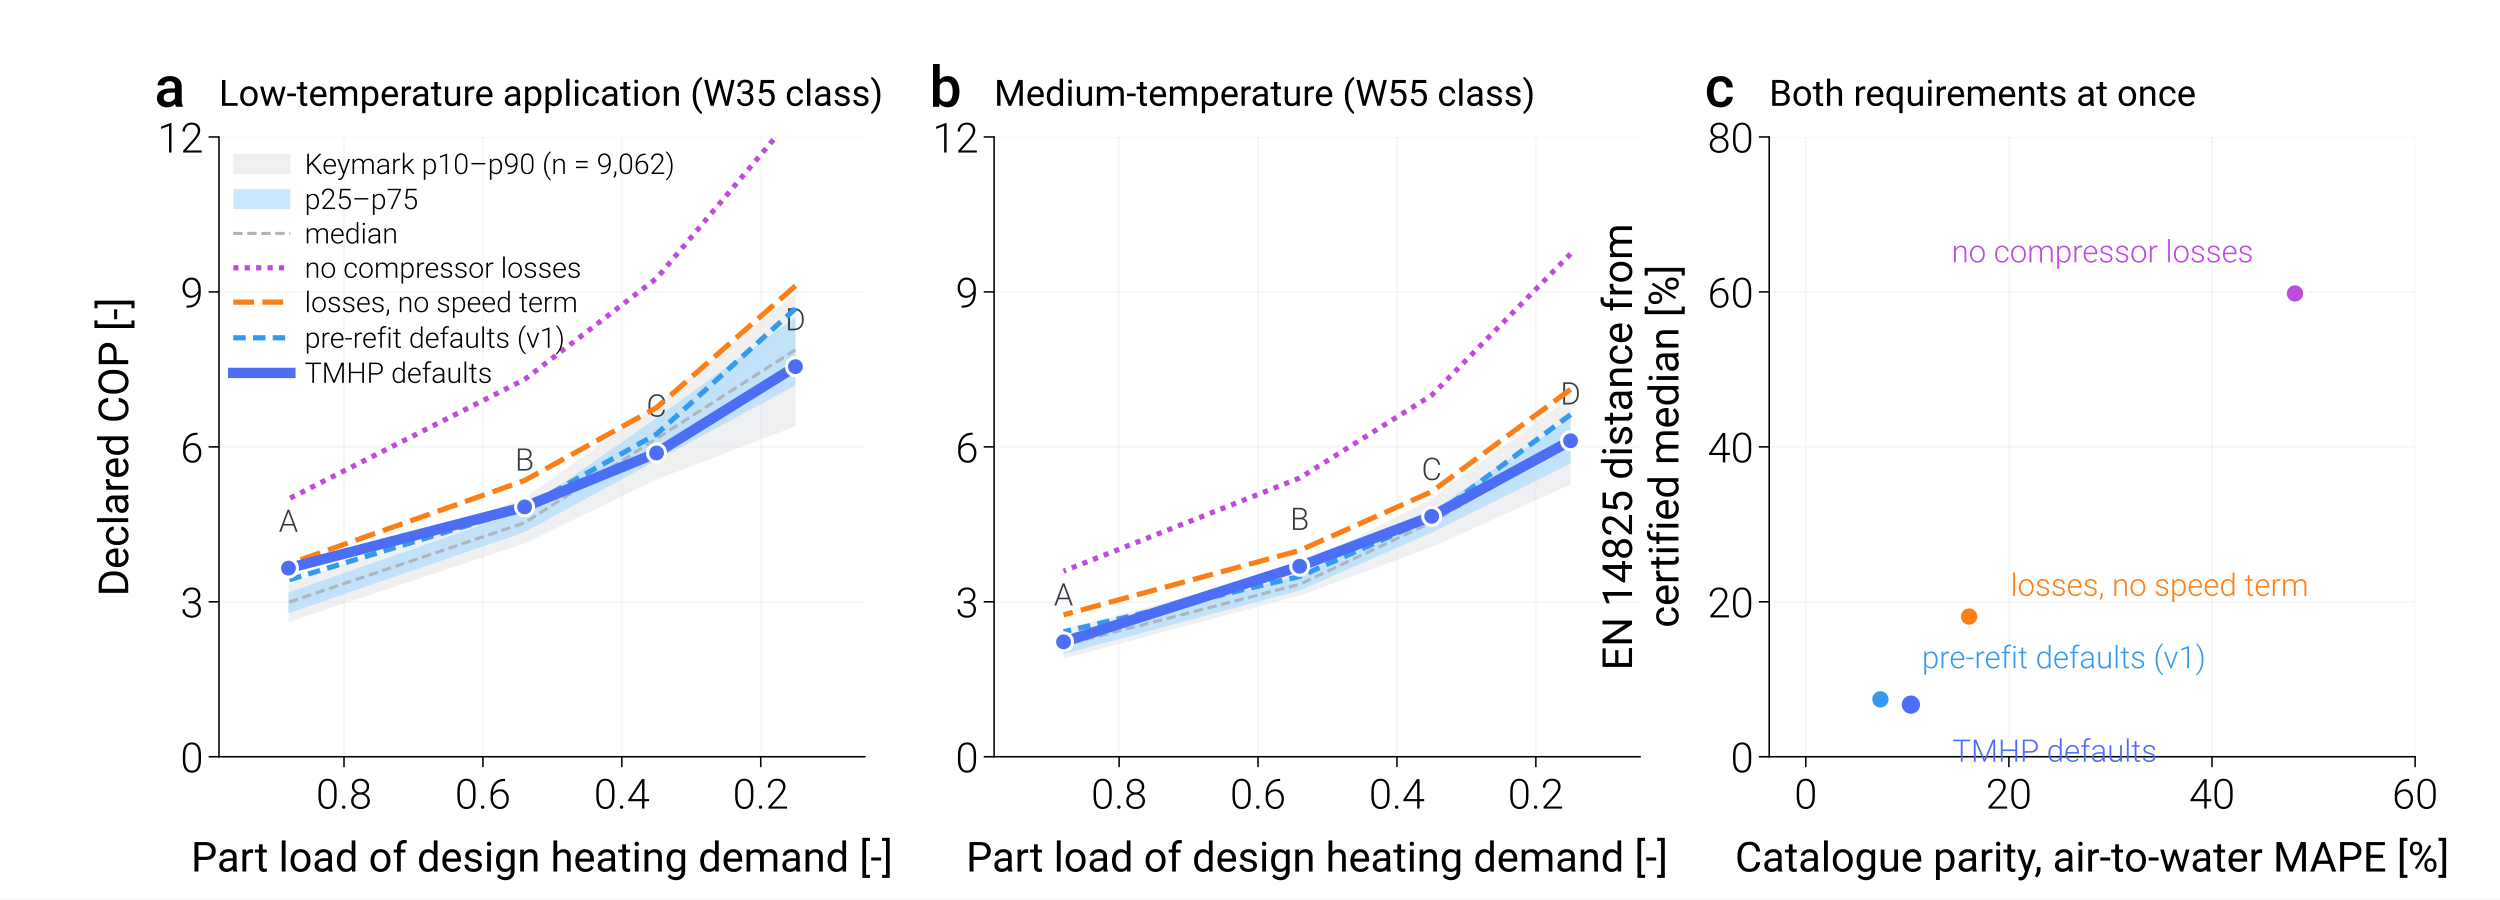
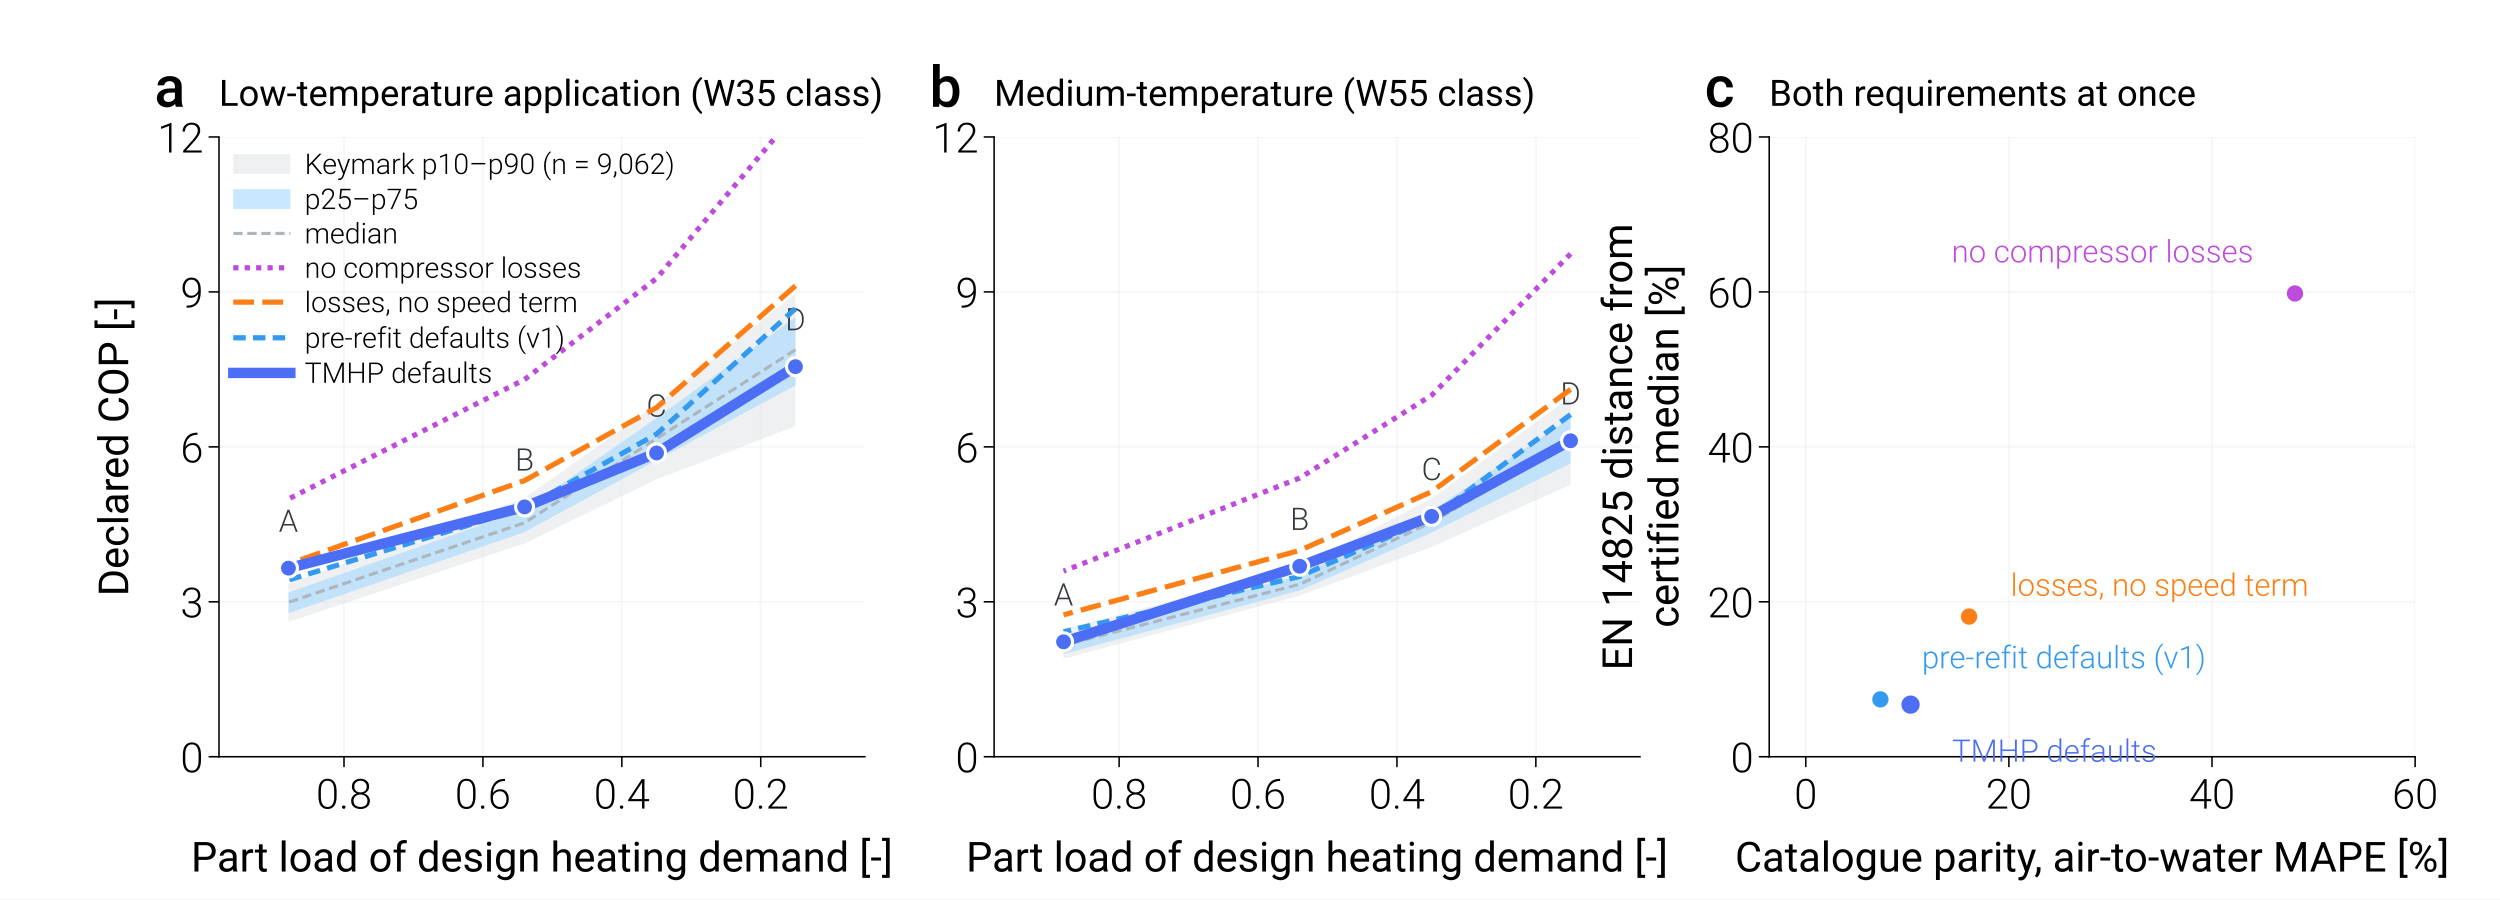
<svg xmlns="http://www.w3.org/2000/svg" xmlns:xlink="http://www.w3.org/1999/xlink" width="481.68pt" height="173.28pt" viewBox="0 0 481.68 173.28" version="1.1">
  <defs>
    <style type="text/css">*{stroke-linejoin: round; stroke-linecap: butt}</style>
  </defs>
  <g id="figure_1">
    <g id="patch_1">
      <path d="M 0 173.28  L 481.68 173.28  L 481.68 0  L 0 0  z " style="fill: #ffffff" />
    </g>
    <g id="axes_1">
      <g id="patch_2">
        <path d="M 42.194 145.802  L 166.645 145.802  L 166.645 26.392  L 42.194 26.392  z " style="fill: #ffffff" />
      </g>
      <g id="matplotlib.axis_1">
        <g id="xtick_1">
          <g id="line2d_1">
            <path d="M 146.572 145.802  L 146.572 26.392  " clip-path="url(#pd8ae09359b)" style="fill: none; stroke: #dee2e6; stroke-opacity: 0.25; stroke-width: 0.4; stroke-linecap: square" />
          </g>
          <g id="line2d_2">
            <defs>
              <path id="m6c324c3327" d="M 0 0  L 0 2  " style="stroke: #000000; stroke-width: 0.3" />
            </defs>
            <g>
              <use xlink:href="#m6c324c3327" x="146.572" y="145.802" style="stroke: #000000; stroke-width: 0.3" />
            </g>
          </g>
          <g id="text_1">
            <text style="font-weight: 300; font-size: 8px; font-family: 'Roboto', 'Lato', 'Inter', 'Open Sans', 'Arial', 'Helvetica', 'Paperlogy', 'Noto Sans CJK KR', 'Pretendard', 'Gothic A1', 'Freesentation', 'AppleGothic', 'Malgun Gothic', sans-serif; text-anchor: middle" x="146.572" y="155.802" transform="rotate(-0 146.5724 155.8019)">0.2</text>
          </g>
        </g>
        <g id="xtick_2">
          <g id="line2d_3">
            <path d="M 119.809 145.802  L 119.809 26.392  " clip-path="url(#pd8ae09359b)" style="fill: none; stroke: #dee2e6; stroke-opacity: 0.25; stroke-width: 0.4; stroke-linecap: square" />
          </g>
          <g id="line2d_4">
            <g>
              <use xlink:href="#m6c324c3327" x="119.809" y="145.802" style="stroke: #000000; stroke-width: 0.3" />
            </g>
          </g>
          <g id="text_2">
            <text style="font-weight: 300; font-size: 8px; font-family: 'Roboto', 'Lato', 'Inter', 'Open Sans', 'Arial', 'Helvetica', 'Paperlogy', 'Noto Sans CJK KR', 'Pretendard', 'Gothic A1', 'Freesentation', 'AppleGothic', 'Malgun Gothic', sans-serif; text-anchor: middle" x="119.809" y="155.802" transform="rotate(-0 119.8086 155.8019)">0.4</text>
          </g>
        </g>
        <g id="xtick_3">
          <g id="line2d_5">
            <path d="M 93.045 145.802  L 93.045 26.392  " clip-path="url(#pd8ae09359b)" style="fill: none; stroke: #dee2e6; stroke-opacity: 0.25; stroke-width: 0.4; stroke-linecap: square" />
          </g>
          <g id="line2d_6">
            <g>
              <use xlink:href="#m6c324c3327" x="93.045" y="145.802" style="stroke: #000000; stroke-width: 0.3" />
            </g>
          </g>
          <g id="text_3">
            <text style="font-weight: 300; font-size: 8px; font-family: 'Roboto', 'Lato', 'Inter', 'Open Sans', 'Arial', 'Helvetica', 'Paperlogy', 'Noto Sans CJK KR', 'Pretendard', 'Gothic A1', 'Freesentation', 'AppleGothic', 'Malgun Gothic', sans-serif; text-anchor: middle" x="93.045" y="155.802" transform="rotate(-0 93.04483 155.8019)">0.6</text>
          </g>
        </g>
        <g id="xtick_4">
          <g id="line2d_7">
            <path d="M 66.281 145.802  L 66.281 26.392  " clip-path="url(#pd8ae09359b)" style="fill: none; stroke: #dee2e6; stroke-opacity: 0.25; stroke-width: 0.4; stroke-linecap: square" />
          </g>
          <g id="line2d_8">
            <g>
              <use xlink:href="#m6c324c3327" x="66.281" y="145.802" style="stroke: #000000; stroke-width: 0.3" />
            </g>
          </g>
          <g id="text_4">
            <text style="font-weight: 300; font-size: 8px; font-family: 'Roboto', 'Lato', 'Inter', 'Open Sans', 'Arial', 'Helvetica', 'Paperlogy', 'Noto Sans CJK KR', 'Pretendard', 'Gothic A1', 'Freesentation', 'AppleGothic', 'Malgun Gothic', sans-serif; text-anchor: middle" x="66.281" y="155.802" transform="rotate(-0 66.28102 155.8019)">0.8</text>
          </g>
        </g>
        <g id="text_5">
          <text style="font-size: 8px; font-family: 'Roboto', 'Lato', 'Inter', 'Open Sans', 'Arial', 'Helvetica', 'Paperlogy', 'Noto Sans CJK KR', 'Pretendard', 'Gothic A1', 'Freesentation', 'AppleGothic', 'Malgun Gothic', sans-serif; text-anchor: middle" x="104.419" y="167.927" transform="rotate(-0 104.4194 167.9269)">Part load of design heating demand [-]</text>
        </g>
      </g>
      <g id="matplotlib.axis_2">
        <g id="ytick_1">
          <g id="line2d_9">
            <path d="M 42.194 145.802  L 166.645 145.802  " clip-path="url(#pd8ae09359b)" style="fill: none; stroke: #dee2e6; stroke-opacity: 0.25; stroke-width: 0.4; stroke-linecap: square" />
          </g>
          <g id="line2d_10">
            <defs>
              <path id="m849530ef9b" d="M 0 0  L -2 0  " style="stroke: #000000; stroke-width: 0.3" />
            </defs>
            <g>
              <use xlink:href="#m849530ef9b" x="42.194" y="145.802" style="stroke: #000000; stroke-width: 0.3" />
            </g>
          </g>
          <g id="text_6">
            <text style="font-weight: 300; font-size: 8px; font-family: 'Roboto', 'Lato', 'Inter', 'Open Sans', 'Arial', 'Helvetica', 'Paperlogy', 'Noto Sans CJK KR', 'Pretendard', 'Gothic A1', 'Freesentation', 'AppleGothic', 'Malgun Gothic', sans-serif; text-anchor: end" x="39.194" y="148.802" transform="rotate(-0 39.1936 148.8019)">0</text>
          </g>
        </g>
        <g id="ytick_2">
          <g id="line2d_11">
            <path d="M 42.194 115.949  L 166.645 115.949  " clip-path="url(#pd8ae09359b)" style="fill: none; stroke: #dee2e6; stroke-opacity: 0.25; stroke-width: 0.4; stroke-linecap: square" />
          </g>
          <g id="line2d_12">
            <g>
              <use xlink:href="#m849530ef9b" x="42.194" y="115.949" style="stroke: #000000; stroke-width: 0.3" />
            </g>
          </g>
          <g id="text_7">
            <text style="font-weight: 300; font-size: 8px; font-family: 'Roboto', 'Lato', 'Inter', 'Open Sans', 'Arial', 'Helvetica', 'Paperlogy', 'Noto Sans CJK KR', 'Pretendard', 'Gothic A1', 'Freesentation', 'AppleGothic', 'Malgun Gothic', sans-serif; text-anchor: end" x="39.194" y="118.949" transform="rotate(-0 39.1936 118.9494)">3</text>
          </g>
        </g>
        <g id="ytick_3">
          <g id="line2d_13">
            <path d="M 42.194 86.097  L 166.645 86.097  " clip-path="url(#pd8ae09359b)" style="fill: none; stroke: #dee2e6; stroke-opacity: 0.25; stroke-width: 0.4; stroke-linecap: square" />
          </g>
          <g id="line2d_14">
            <g>
              <use xlink:href="#m849530ef9b" x="42.194" y="86.097" style="stroke: #000000; stroke-width: 0.3" />
            </g>
          </g>
          <g id="text_8">
            <text style="font-weight: 300; font-size: 8px; font-family: 'Roboto', 'Lato', 'Inter', 'Open Sans', 'Arial', 'Helvetica', 'Paperlogy', 'Noto Sans CJK KR', 'Pretendard', 'Gothic A1', 'Freesentation', 'AppleGothic', 'Malgun Gothic', sans-serif; text-anchor: end" x="39.194" y="89.097" transform="rotate(-0 39.1936 89.0969)">6</text>
          </g>
        </g>
        <g id="ytick_4">
          <g id="line2d_15">
            <path d="M 42.194 56.244  L 166.645 56.244  " clip-path="url(#pd8ae09359b)" style="fill: none; stroke: #dee2e6; stroke-opacity: 0.25; stroke-width: 0.4; stroke-linecap: square" />
          </g>
          <g id="line2d_16">
            <g>
              <use xlink:href="#m849530ef9b" x="42.194" y="56.244" style="stroke: #000000; stroke-width: 0.3" />
            </g>
          </g>
          <g id="text_9">
            <text style="font-weight: 300; font-size: 8px; font-family: 'Roboto', 'Lato', 'Inter', 'Open Sans', 'Arial', 'Helvetica', 'Paperlogy', 'Noto Sans CJK KR', 'Pretendard', 'Gothic A1', 'Freesentation', 'AppleGothic', 'Malgun Gothic', sans-serif; text-anchor: end" x="39.194" y="59.244" transform="rotate(-0 39.1936 59.2444)">9</text>
          </g>
        </g>
        <g id="ytick_5">
          <g id="line2d_17">
            <path d="M 42.194 26.392  L 166.645 26.392  " clip-path="url(#pd8ae09359b)" style="fill: none; stroke: #dee2e6; stroke-opacity: 0.25; stroke-width: 0.4; stroke-linecap: square" />
          </g>
          <g id="line2d_18">
            <g>
              <use xlink:href="#m849530ef9b" x="42.194" y="26.392" style="stroke: #000000; stroke-width: 0.3" />
            </g>
          </g>
          <g id="text_10">
            <text style="font-weight: 300; font-size: 8px; font-family: 'Roboto', 'Lato', 'Inter', 'Open Sans', 'Arial', 'Helvetica', 'Paperlogy', 'Noto Sans CJK KR', 'Pretendard', 'Gothic A1', 'Freesentation', 'AppleGothic', 'Malgun Gothic', sans-serif; text-anchor: end" x="39.194" y="29.392" transform="rotate(-0 39.1936 29.3919)">12</text>
          </g>
        </g>
        <g id="text_11">
          <text style="font-size: 8px; font-family: 'Roboto', 'Lato', 'Inter', 'Open Sans', 'Arial', 'Helvetica', 'Paperlogy', 'Noto Sans CJK KR', 'Pretendard', 'Gothic A1', 'Freesentation', 'AppleGothic', 'Malgun Gothic', sans-serif; text-anchor: middle" x="24.701" y="86.097" transform="rotate(-90 24.7011 86.0969)">Declared COP [-]</text>
        </g>
      </g>
      <g id="FillBetweenPolyCollection_1">
        <defs>
          <path id="m2946bef8c5" d="M 153.263 -116.737  L 153.263 -91.163  L 126.5 -80.914  L 101.074 -68.575  L 55.576 -53.45  L 55.576 -60.813  L 55.576 -60.813  L 101.074 -77.332  L 126.5 -95.343  L 153.263 -116.737  z " />
        </defs>
        <g clip-path="url(#pd8ae09359b)">
          <use xlink:href="#m2946bef8c5" x="0" y="173.28" style="fill: #dee2e6; fill-opacity: 0.5" />
        </g>
      </g>
      <g id="FillBetweenPolyCollection_2">
        <defs>
          <path id="me1fc816dba" d="M 153.263 -112.16  L 153.263 -99.025  L 126.5 -84.596  L 101.074 -70.764  L 55.576 -55.141  L 55.576 -59.122  L 55.576 -59.122  L 101.074 -75.043  L 126.5 -92.756  L 153.263 -112.16  z " />
        </defs>
        <g clip-path="url(#pd8ae09359b)">
          <use xlink:href="#me1fc816dba" x="0" y="173.28" style="fill: #a5d8ff; fill-opacity: 0.6" />
        </g>
      </g>
      <g id="line2d_19">
        <path d="M 153.263 67.389  L 126.5 84.505  L 101.074 100.725  L 55.576 116.049  " clip-path="url(#pd8ae09359b)" style="fill: none; stroke-dasharray: 1.8,0.9; stroke-dashoffset: 0; stroke: #adb5bd; stroke-width: 0.6" />
      </g>
      <g id="patch_3">
        <path d="M 42.194 145.802  L 42.194 26.392  " style="fill: none; stroke: #000000; stroke-width: 0.3; stroke-linejoin: miter; stroke-linecap: square" />
      </g>
      <g id="patch_4">
        <path d="M 42.194 145.802  L 166.645 145.802  " style="fill: none; stroke: #000000; stroke-width: 0.3; stroke-linejoin: miter; stroke-linecap: square" />
      </g>
      <g id="text_12">
        <text style="font-weight: 300; font-size: 6px; font-family: 'Roboto', 'Lato', 'Inter', 'Open Sans', 'Arial', 'Helvetica', 'Paperlogy', 'Noto Sans CJK KR', 'Pretendard', 'Gothic A1', 'Freesentation', 'AppleGothic', 'Malgun Gothic', sans-serif; text-anchor: middle; fill: #343a40" x="55.576" y="102.465" transform="rotate(-0 55.5755 102.465)">A</text>
      </g>
      <g id="text_13">
        <text style="font-weight: 300; font-size: 6px; font-family: 'Roboto', 'Lato', 'Inter', 'Open Sans', 'Arial', 'Helvetica', 'Paperlogy', 'Noto Sans CJK KR', 'Pretendard', 'Gothic A1', 'Freesentation', 'AppleGothic', 'Malgun Gothic', sans-serif; text-anchor: middle; fill: #343a40" x="101.074" y="90.667" transform="rotate(-0 101.074 90.66694)">B</text>
      </g>
      <g id="text_14">
        <text style="font-weight: 300; font-size: 6px; font-family: 'Roboto', 'Lato', 'Inter', 'Open Sans', 'Arial', 'Helvetica', 'Paperlogy', 'Noto Sans CJK KR', 'Pretendard', 'Gothic A1', 'Freesentation', 'AppleGothic', 'Malgun Gothic', sans-serif; text-anchor: middle; fill: #343a40" x="126.5" y="80.274" transform="rotate(-0 126.4996 80.27406)">C</text>
      </g>
      <g id="text_15">
        <text style="font-weight: 300; font-size: 6px; font-family: 'Roboto', 'Lato', 'Inter', 'Open Sans', 'Arial', 'Helvetica', 'Paperlogy', 'Noto Sans CJK KR', 'Pretendard', 'Gothic A1', 'Freesentation', 'AppleGothic', 'Malgun Gothic', sans-serif; text-anchor: middle; fill: #343a40" x="153.263" y="63.641" transform="rotate(-0 153.2634 63.64113)">D</text>
      </g>
      <g id="text_16">
        <text style="font-weight: 500; font-size: 11px; font-family: 'Roboto', 'Lato', 'Inter', 'Open Sans', 'Arial', 'Helvetica', 'Paperlogy', 'Noto Sans CJK KR', 'Pretendard', 'Gothic A1', 'Freesentation', 'AppleGothic', 'Malgun Gothic', sans-serif; text-anchor: start" x="29.748" y="20.575" transform="rotate(-0 29.74843 20.57522)">a</text>
      </g>
      <g id="text_17">
        <text style="font-size: 7px; font-family: 'Roboto', 'Lato', 'Inter', 'Open Sans', 'Arial', 'Helvetica', 'Paperlogy', 'Noto Sans CJK KR', 'Pretendard', 'Gothic A1', 'Freesentation', 'AppleGothic', 'Malgun Gothic', sans-serif; text-anchor: start" x="42.194" y="20.392" transform="rotate(-0 42.1936 20.3919)">Low-temperature application (W35 class)</text>
      </g>
      <g id="line2d_20">
        <path d="M 153.263 21.86  L 126.5 53.629  L 101.074 73.107  L 55.576 96.141  " clip-path="url(#pd8ae09359b)" style="fill: none; stroke-dasharray: 1,1.2; stroke-dashoffset: 0; stroke: #be4bdb" />
      </g>
      <g id="line2d_21">
        <path d="M 153.263 55.07  L 126.5 78.528  L 101.074 92.586  L 55.576 108.674  " clip-path="url(#pd8ae09359b)" style="fill: none; stroke-dasharray: 4,1.6; stroke-dashoffset: 0; stroke: #fd7e14" />
      </g>
      <g id="line2d_22">
        <path d="M 153.263 59.46  L 126.5 83.638  L 101.074 97.885  L 55.576 111.757  " clip-path="url(#pd8ae09359b)" style="fill: none; stroke-dasharray: 2.4,1.4; stroke-dashoffset: 0; stroke: #339af0" />
      </g>
      <g id="legend_1">
        <g id="patch_5">
          <path d="M 44.944 33.525  L 55.944 33.525  L 55.944 29.675  L 44.944 29.675  z " style="fill: #dee2e6; fill-opacity: 0.5" />
        </g>
        <g id="text_18">
          <text style="font-weight: 300; font-size: 5.5px; font-family: 'Roboto', 'Lato', 'Inter', 'Open Sans', 'Arial', 'Helvetica', 'Paperlogy', 'Noto Sans CJK KR', 'Pretendard', 'Gothic A1', 'Freesentation', 'AppleGothic', 'Malgun Gothic', sans-serif; text-anchor: start" x="58.694" y="33.525" transform="rotate(-0 58.6936 33.52471)">Keymark p10–p90 (n = 9,062)</text>
        </g>
        <g id="patch_6">
          <path d="M 44.944 40.287  L 55.944 40.287  L 55.944 36.437  L 44.944 36.437  z " style="fill: #a5d8ff; fill-opacity: 0.6" />
        </g>
        <g id="text_19">
          <text style="font-weight: 300; font-size: 5.5px; font-family: 'Roboto', 'Lato', 'Inter', 'Open Sans', 'Arial', 'Helvetica', 'Paperlogy', 'Noto Sans CJK KR', 'Pretendard', 'Gothic A1', 'Freesentation', 'AppleGothic', 'Malgun Gothic', sans-serif; text-anchor: start" x="58.694" y="40.287" transform="rotate(-0 58.6936 40.28713)">p25–p75</text>
        </g>
        <g id="line2d_23">
          <path d="M 44.944 44.979  L 50.444 44.979  L 55.944 44.979  " style="fill: none; stroke-dasharray: 1.8,0.9; stroke-dashoffset: 0; stroke: #adb5bd; stroke-width: 0.6" />
        </g>
        <g id="text_20">
          <text style="font-weight: 300; font-size: 5.5px; font-family: 'Roboto', 'Lato', 'Inter', 'Open Sans', 'Arial', 'Helvetica', 'Paperlogy', 'Noto Sans CJK KR', 'Pretendard', 'Gothic A1', 'Freesentation', 'AppleGothic', 'Malgun Gothic', sans-serif; text-anchor: start" x="58.694" y="46.904" transform="rotate(-0 58.6936 46.90432)">median</text>
        </g>
        <g id="line2d_24">
          <path d="M 44.944 51.597  L 50.444 51.597  L 55.944 51.597  " style="fill: none; stroke-dasharray: 1,1.2; stroke-dashoffset: 0; stroke: #be4bdb" />
        </g>
        <g id="text_21">
          <text style="font-weight: 300; font-size: 5.5px; font-family: 'Roboto', 'Lato', 'Inter', 'Open Sans', 'Arial', 'Helvetica', 'Paperlogy', 'Noto Sans CJK KR', 'Pretendard', 'Gothic A1', 'Freesentation', 'AppleGothic', 'Malgun Gothic', sans-serif; text-anchor: start" x="58.694" y="53.522" transform="rotate(-0 58.6936 53.52151)">no compressor losses</text>
        </g>
        <g id="line2d_25">
          <path d="M 44.944 58.214  L 50.444 58.214  L 55.944 58.214  " style="fill: none; stroke-dasharray: 4,1.6; stroke-dashoffset: 0; stroke: #fd7e14" />
        </g>
        <g id="text_22">
          <text style="font-weight: 300; font-size: 5.5px; font-family: 'Roboto', 'Lato', 'Inter', 'Open Sans', 'Arial', 'Helvetica', 'Paperlogy', 'Noto Sans CJK KR', 'Pretendard', 'Gothic A1', 'Freesentation', 'AppleGothic', 'Malgun Gothic', sans-serif; text-anchor: start" x="58.694" y="60.139" transform="rotate(-0 58.6936 60.1387)">losses, no speed term</text>
        </g>
        <g id="line2d_26">
          <path d="M 44.944 65.089  L 50.444 65.089  L 55.944 65.089  " style="fill: none; stroke-dasharray: 2.4,1.4; stroke-dashoffset: 0; stroke: #339af0" />
        </g>
        <g id="text_23">
          <text style="font-weight: 300; font-size: 5.5px; font-family: 'Roboto', 'Lato', 'Inter', 'Open Sans', 'Arial', 'Helvetica', 'Paperlogy', 'Noto Sans CJK KR', 'Pretendard', 'Gothic A1', 'Freesentation', 'AppleGothic', 'Malgun Gothic', sans-serif; text-anchor: start" x="58.694" y="67.014" transform="rotate(-0 58.6936 67.0137)">pre-refit defaults (v1)</text>
        </g>
        <g id="line2d_27">
          <path d="M 44.944 71.851  L 50.444 71.851  L 55.944 71.851  " style="fill: none; stroke: #4c6ef5; stroke-width: 2; stroke-linecap: square" />
        </g>
        <g id="text_24">
          <text style="font-weight: 300; font-size: 5.5px; font-family: 'Roboto', 'Lato', 'Inter', 'Open Sans', 'Arial', 'Helvetica', 'Paperlogy', 'Noto Sans CJK KR', 'Pretendard', 'Gothic A1', 'Freesentation', 'AppleGothic', 'Malgun Gothic', sans-serif; text-anchor: start" x="58.694" y="73.776" transform="rotate(-0 58.6936 73.77612)">TMHP defaults</text>
        </g>
      </g>
      <g id="line2d_28">
        <path d="M 153.263 70.641  L 126.5 87.274  L 101.074 97.667  L 55.576 109.465  " clip-path="url(#pd8ae09359b)" style="fill: none; stroke: #4c6ef5; stroke-width: 2; stroke-linecap: square" />
      </g>
      <g id="PathCollection_1">
        <defs>
          <path id="m1a6d8470cb" d="M 0 1.732  C 0.459 1.732 0.9 1.55 1.225 1.225  C 1.55 0.9 1.732 0.459 1.732 0  C 1.732 -0.459 1.55 -0.9 1.225 -1.225  C 0.9 -1.55 0.459 -1.732 0 -1.732  C -0.459 -1.732 -0.9 -1.55 -1.225 -1.225  C -1.55 -0.9 -1.732 -0.459 -1.732 0  C -1.732 0.459 -1.55 0.9 -1.225 1.225  C -0.9 1.55 -0.459 1.732 0 1.732  z " style="stroke: #ffffff; stroke-width: 0.6" />
        </defs>
        <g clip-path="url(#pd8ae09359b)">
          <use xlink:href="#m1a6d8470cb" x="153.263" y="70.641" style="fill: #4c6ef5; stroke: #ffffff; stroke-width: 0.6" />
          <use xlink:href="#m1a6d8470cb" x="126.5" y="87.274" style="fill: #4c6ef5; stroke: #ffffff; stroke-width: 0.6" />
          <use xlink:href="#m1a6d8470cb" x="101.074" y="97.667" style="fill: #4c6ef5; stroke: #ffffff; stroke-width: 0.6" />
          <use xlink:href="#m1a6d8470cb" x="55.576" y="109.465" style="fill: #4c6ef5; stroke: #ffffff; stroke-width: 0.6" />
        </g>
      </g>
    </g>
    <g id="axes_2">
      <g id="patch_7">
        <path d="M 191.536 145.802  L 315.987 145.802  L 315.987 26.392  L 191.536 26.392  z " style="fill: #ffffff" />
      </g>
      <g id="matplotlib.axis_3">
        <g id="xtick_5">
          <g id="line2d_29">
            <path d="M 295.914 145.802  L 295.914 26.392  " clip-path="url(#p5c5f428516)" style="fill: none; stroke: #dee2e6; stroke-opacity: 0.25; stroke-width: 0.4; stroke-linecap: square" />
          </g>
          <g id="line2d_30">
            <g>
              <use xlink:href="#m6c324c3327" x="295.914" y="145.802" style="stroke: #000000; stroke-width: 0.3" />
            </g>
          </g>
          <g id="text_25">
            <text style="font-weight: 300; font-size: 8px; font-family: 'Roboto', 'Lato', 'Inter', 'Open Sans', 'Arial', 'Helvetica', 'Paperlogy', 'Noto Sans CJK KR', 'Pretendard', 'Gothic A1', 'Freesentation', 'AppleGothic', 'Malgun Gothic', sans-serif; text-anchor: middle" x="295.914" y="155.802" transform="rotate(-0 295.9144 155.8019)">0.2</text>
          </g>
        </g>
        <g id="xtick_6">
          <g id="line2d_31">
            <path d="M 269.151 145.802  L 269.151 26.392  " clip-path="url(#p5c5f428516)" style="fill: none; stroke: #dee2e6; stroke-opacity: 0.25; stroke-width: 0.4; stroke-linecap: square" />
          </g>
          <g id="line2d_32">
            <g>
              <use xlink:href="#m6c324c3327" x="269.151" y="145.802" style="stroke: #000000; stroke-width: 0.3" />
            </g>
          </g>
          <g id="text_26">
            <text style="font-weight: 300; font-size: 8px; font-family: 'Roboto', 'Lato', 'Inter', 'Open Sans', 'Arial', 'Helvetica', 'Paperlogy', 'Noto Sans CJK KR', 'Pretendard', 'Gothic A1', 'Freesentation', 'AppleGothic', 'Malgun Gothic', sans-serif; text-anchor: middle" x="269.151" y="155.802" transform="rotate(-0 269.1506 155.8019)">0.4</text>
          </g>
        </g>
        <g id="xtick_7">
          <g id="line2d_33">
            <path d="M 242.387 145.802  L 242.387 26.392  " clip-path="url(#p5c5f428516)" style="fill: none; stroke: #dee2e6; stroke-opacity: 0.25; stroke-width: 0.4; stroke-linecap: square" />
          </g>
          <g id="line2d_34">
            <g>
              <use xlink:href="#m6c324c3327" x="242.387" y="145.802" style="stroke: #000000; stroke-width: 0.3" />
            </g>
          </g>
          <g id="text_27">
            <text style="font-weight: 300; font-size: 8px; font-family: 'Roboto', 'Lato', 'Inter', 'Open Sans', 'Arial', 'Helvetica', 'Paperlogy', 'Noto Sans CJK KR', 'Pretendard', 'Gothic A1', 'Freesentation', 'AppleGothic', 'Malgun Gothic', sans-serif; text-anchor: middle" x="242.387" y="155.802" transform="rotate(-0 242.3868 155.8019)">0.6</text>
          </g>
        </g>
        <g id="xtick_8">
          <g id="line2d_35">
            <path d="M 215.623 145.802  L 215.623 26.392  " clip-path="url(#p5c5f428516)" style="fill: none; stroke: #dee2e6; stroke-opacity: 0.25; stroke-width: 0.4; stroke-linecap: square" />
          </g>
          <g id="line2d_36">
            <g>
              <use xlink:href="#m6c324c3327" x="215.623" y="145.802" style="stroke: #000000; stroke-width: 0.3" />
            </g>
          </g>
          <g id="text_28">
            <text style="font-weight: 300; font-size: 8px; font-family: 'Roboto', 'Lato', 'Inter', 'Open Sans', 'Arial', 'Helvetica', 'Paperlogy', 'Noto Sans CJK KR', 'Pretendard', 'Gothic A1', 'Freesentation', 'AppleGothic', 'Malgun Gothic', sans-serif; text-anchor: middle" x="215.623" y="155.802" transform="rotate(-0 215.623 155.8019)">0.8</text>
          </g>
        </g>
        <g id="text_29">
          <text style="font-size: 8px; font-family: 'Roboto', 'Lato', 'Inter', 'Open Sans', 'Arial', 'Helvetica', 'Paperlogy', 'Noto Sans CJK KR', 'Pretendard', 'Gothic A1', 'Freesentation', 'AppleGothic', 'Malgun Gothic', sans-serif; text-anchor: middle" x="253.761" y="167.927" transform="rotate(-0 253.7615 167.9269)">Part load of design heating demand [-]</text>
        </g>
      </g>
      <g id="matplotlib.axis_4">
        <g id="ytick_6">
          <g id="line2d_37">
            <path d="M 191.536 145.802  L 315.987 145.802  " clip-path="url(#p5c5f428516)" style="fill: none; stroke: #dee2e6; stroke-opacity: 0.25; stroke-width: 0.4; stroke-linecap: square" />
          </g>
          <g id="line2d_38">
            <g>
              <use xlink:href="#m849530ef9b" x="191.536" y="145.802" style="stroke: #000000; stroke-width: 0.3" />
            </g>
          </g>
          <g id="text_30">
            <text style="font-weight: 300; font-size: 8px; font-family: 'Roboto', 'Lato', 'Inter', 'Open Sans', 'Arial', 'Helvetica', 'Paperlogy', 'Noto Sans CJK KR', 'Pretendard', 'Gothic A1', 'Freesentation', 'AppleGothic', 'Malgun Gothic', sans-serif; text-anchor: end" x="188.536" y="148.802" transform="rotate(-0 188.5356 148.8019)">0</text>
          </g>
        </g>
        <g id="ytick_7">
          <g id="line2d_39">
            <path d="M 191.536 115.949  L 315.987 115.949  " clip-path="url(#p5c5f428516)" style="fill: none; stroke: #dee2e6; stroke-opacity: 0.25; stroke-width: 0.4; stroke-linecap: square" />
          </g>
          <g id="line2d_40">
            <g>
              <use xlink:href="#m849530ef9b" x="191.536" y="115.949" style="stroke: #000000; stroke-width: 0.3" />
            </g>
          </g>
          <g id="text_31">
            <text style="font-weight: 300; font-size: 8px; font-family: 'Roboto', 'Lato', 'Inter', 'Open Sans', 'Arial', 'Helvetica', 'Paperlogy', 'Noto Sans CJK KR', 'Pretendard', 'Gothic A1', 'Freesentation', 'AppleGothic', 'Malgun Gothic', sans-serif; text-anchor: end" x="188.536" y="118.949" transform="rotate(-0 188.5356 118.9494)">3</text>
          </g>
        </g>
        <g id="ytick_8">
          <g id="line2d_41">
            <path d="M 191.536 86.097  L 315.987 86.097  " clip-path="url(#p5c5f428516)" style="fill: none; stroke: #dee2e6; stroke-opacity: 0.25; stroke-width: 0.4; stroke-linecap: square" />
          </g>
          <g id="line2d_42">
            <g>
              <use xlink:href="#m849530ef9b" x="191.536" y="86.097" style="stroke: #000000; stroke-width: 0.3" />
            </g>
          </g>
          <g id="text_32">
            <text style="font-weight: 300; font-size: 8px; font-family: 'Roboto', 'Lato', 'Inter', 'Open Sans', 'Arial', 'Helvetica', 'Paperlogy', 'Noto Sans CJK KR', 'Pretendard', 'Gothic A1', 'Freesentation', 'AppleGothic', 'Malgun Gothic', sans-serif; text-anchor: end" x="188.536" y="89.097" transform="rotate(-0 188.5356 89.0969)">6</text>
          </g>
        </g>
        <g id="ytick_9">
          <g id="line2d_43">
            <path d="M 191.536 56.244  L 315.987 56.244  " clip-path="url(#p5c5f428516)" style="fill: none; stroke: #dee2e6; stroke-opacity: 0.25; stroke-width: 0.4; stroke-linecap: square" />
          </g>
          <g id="line2d_44">
            <g>
              <use xlink:href="#m849530ef9b" x="191.536" y="56.244" style="stroke: #000000; stroke-width: 0.3" />
            </g>
          </g>
          <g id="text_33">
            <text style="font-weight: 300; font-size: 8px; font-family: 'Roboto', 'Lato', 'Inter', 'Open Sans', 'Arial', 'Helvetica', 'Paperlogy', 'Noto Sans CJK KR', 'Pretendard', 'Gothic A1', 'Freesentation', 'AppleGothic', 'Malgun Gothic', sans-serif; text-anchor: end" x="188.536" y="59.244" transform="rotate(-0 188.5356 59.2444)">9</text>
          </g>
        </g>
        <g id="ytick_10">
          <g id="line2d_45">
            <path d="M 191.536 26.392  L 315.987 26.392  " clip-path="url(#p5c5f428516)" style="fill: none; stroke: #dee2e6; stroke-opacity: 0.25; stroke-width: 0.4; stroke-linecap: square" />
          </g>
          <g id="line2d_46">
            <g>
              <use xlink:href="#m849530ef9b" x="191.536" y="26.392" style="stroke: #000000; stroke-width: 0.3" />
            </g>
          </g>
          <g id="text_34">
            <text style="font-weight: 300; font-size: 8px; font-family: 'Roboto', 'Lato', 'Inter', 'Open Sans', 'Arial', 'Helvetica', 'Paperlogy', 'Noto Sans CJK KR', 'Pretendard', 'Gothic A1', 'Freesentation', 'AppleGothic', 'Malgun Gothic', sans-serif; text-anchor: end" x="188.536" y="29.392" transform="rotate(-0 188.5356 29.3919)">12</text>
          </g>
        </g>
      </g>
      <g id="FillBetweenPolyCollection_3">
        <defs>
          <path id="mbe4a452a2e" d="M 302.605 -96.835  L 302.605 -79.919  L 275.842 -67.878  L 250.416 -58.525  L 204.918 -46.385  L 204.918 -52.057  L 204.918 -52.057  L 250.416 -63.998  L 275.842 -77.232  L 302.605 -96.835  z " />
        </defs>
        <g clip-path="url(#p5c5f428516)">
          <use xlink:href="#mbe4a452a2e" x="0" y="173.28" style="fill: #dee2e6; fill-opacity: 0.5" />
        </g>
      </g>
      <g id="FillBetweenPolyCollection_4">
        <defs>
          <path id="m38c0ad1b33" d="M 302.605 -92.756  L 302.605 -83.999  L 275.842 -70.665  L 250.416 -59.52  L 204.918 -47.28  L 204.918 -50.29  L 204.918 -50.29  L 250.416 -62.406  L 275.842 -74.844  L 302.605 -92.756  z " />
        </defs>
        <g clip-path="url(#p5c5f428516)">
          <use xlink:href="#m38c0ad1b33" x="0" y="173.28" style="fill: #a5d8ff; fill-opacity: 0.6" />
        </g>
      </g>
      <g id="line2d_47">
        <path d="M 302.605 85.102  L 275.842 100.625  L 250.416 112.566  L 204.918 124.308  " clip-path="url(#p5c5f428516)" style="fill: none; stroke-dasharray: 1.8,0.9; stroke-dashoffset: 0; stroke: #adb5bd; stroke-width: 0.6" />
      </g>
      <g id="patch_8">
        <path d="M 191.536 145.802  L 191.536 26.392  " style="fill: none; stroke: #000000; stroke-width: 0.3; stroke-linejoin: miter; stroke-linecap: square" />
      </g>
      <g id="patch_9">
        <path d="M 191.536 145.802  L 315.987 145.802  " style="fill: none; stroke: #000000; stroke-width: 0.3; stroke-linejoin: miter; stroke-linecap: square" />
      </g>
      <g id="text_35">
        <text style="font-weight: 300; font-size: 6px; font-family: 'Roboto', 'Lato', 'Inter', 'Open Sans', 'Arial', 'Helvetica', 'Paperlogy', 'Noto Sans CJK KR', 'Pretendard', 'Gothic A1', 'Freesentation', 'AppleGothic', 'Malgun Gothic', sans-serif; text-anchor: middle; fill: #343a40" x="204.918" y="116.661" transform="rotate(-0 204.9175 116.6613)">A</text>
      </g>
      <g id="text_36">
        <text style="font-weight: 300; font-size: 6px; font-family: 'Roboto', 'Lato', 'Inter', 'Open Sans', 'Arial', 'Helvetica', 'Paperlogy', 'Noto Sans CJK KR', 'Pretendard', 'Gothic A1', 'Freesentation', 'AppleGothic', 'Malgun Gothic', sans-serif; text-anchor: middle; fill: #343a40" x="250.416" y="102.104" transform="rotate(-0 250.416 102.104)">B</text>
      </g>
      <g id="text_37">
        <text style="font-weight: 300; font-size: 6px; font-family: 'Roboto', 'Lato', 'Inter', 'Open Sans', 'Arial', 'Helvetica', 'Paperlogy', 'Noto Sans CJK KR', 'Pretendard', 'Gothic A1', 'Freesentation', 'AppleGothic', 'Malgun Gothic', sans-serif; text-anchor: middle; fill: #343a40" x="275.842" y="92.492" transform="rotate(-0 275.8416 92.49224)">C</text>
      </g>
      <g id="text_38">
        <text style="font-weight: 300; font-size: 6px; font-family: 'Roboto', 'Lato', 'Inter', 'Open Sans', 'Arial', 'Helvetica', 'Paperlogy', 'Noto Sans CJK KR', 'Pretendard', 'Gothic A1', 'Freesentation', 'AppleGothic', 'Malgun Gothic', sans-serif; text-anchor: middle; fill: #343a40" x="302.605" y="77.924" transform="rotate(-0 302.6054 77.92385)">D</text>
      </g>
      <g id="text_39">
        <text style="font-weight: 500; font-size: 11px; font-family: 'Roboto', 'Lato', 'Inter', 'Open Sans', 'Arial', 'Helvetica', 'Paperlogy', 'Noto Sans CJK KR', 'Pretendard', 'Gothic A1', 'Freesentation', 'AppleGothic', 'Malgun Gothic', sans-serif; text-anchor: start" x="179.09" y="20.575" transform="rotate(-0 179.0905 20.57522)">b</text>
      </g>
      <g id="text_40">
        <text style="font-size: 7px; font-family: 'Roboto', 'Lato', 'Inter', 'Open Sans', 'Arial', 'Helvetica', 'Paperlogy', 'Noto Sans CJK KR', 'Pretendard', 'Gothic A1', 'Freesentation', 'AppleGothic', 'Malgun Gothic', sans-serif; text-anchor: start" x="191.536" y="20.392" transform="rotate(-0 191.5356 20.3919)">Medium-temperature (W55 class)</text>
      </g>
      <g id="line2d_48">
        <path d="M 302.605 48.907  L 275.842 76.146  L 250.416 92.101  L 204.918 110.037  " clip-path="url(#p5c5f428516)" style="fill: none; stroke-dasharray: 1,1.2; stroke-dashoffset: 0; stroke: #be4bdb" />
      </g>
      <g id="line2d_49">
        <path d="M 302.605 75.018  L 275.842 94.732  L 250.416 106.052  L 204.918 118.463  " clip-path="url(#p5c5f428516)" style="fill: none; stroke-dasharray: 4,1.6; stroke-dashoffset: 0; stroke: #fd7e14" />
      </g>
      <g id="line2d_50">
        <path d="M 302.605 79.876  L 275.842 99.773  L 250.416 111.068  L 204.918 121.731  " clip-path="url(#p5c5f428516)" style="fill: none; stroke-dasharray: 2.4,1.4; stroke-dashoffset: 0; stroke: #339af0" />
      </g>
      <g id="line2d_51">
        <path d="M 302.605 84.924  L 275.842 99.492  L 250.416 109.104  L 204.918 123.661  " clip-path="url(#p5c5f428516)" style="fill: none; stroke: #4c6ef5; stroke-width: 2; stroke-linecap: square" />
      </g>
      <g id="PathCollection_2">
        <g clip-path="url(#p5c5f428516)">
          <use xlink:href="#m1a6d8470cb" x="302.605" y="84.924" style="fill: #4c6ef5; stroke: #ffffff; stroke-width: 0.6" />
          <use xlink:href="#m1a6d8470cb" x="275.842" y="99.492" style="fill: #4c6ef5; stroke: #ffffff; stroke-width: 0.6" />
          <use xlink:href="#m1a6d8470cb" x="250.416" y="109.104" style="fill: #4c6ef5; stroke: #ffffff; stroke-width: 0.6" />
          <use xlink:href="#m1a6d8470cb" x="204.918" y="123.661" style="fill: #4c6ef5; stroke: #ffffff; stroke-width: 0.6" />
        </g>
      </g>
    </g>
    <g id="axes_3">
      <g id="patch_10">
        <path d="M 340.878 145.802  L 465.329 145.802  L 465.329 26.392  L 340.878 26.392  z " style="fill: #ffffff" />
      </g>
      <g id="matplotlib.axis_5">
        <g id="xtick_9">
          <g id="line2d_52">
            <path d="M 347.922 145.802  L 347.922 26.392  " clip-path="url(#p581b7a2536)" style="fill: none; stroke: #dee2e6; stroke-opacity: 0.25; stroke-width: 0.4; stroke-linecap: square" />
          </g>
          <g id="line2d_53">
            <g>
              <use xlink:href="#m6c324c3327" x="347.922" y="145.802" style="stroke: #000000; stroke-width: 0.3" />
            </g>
          </g>
          <g id="text_41">
            <text style="font-weight: 300; font-size: 8px; font-family: 'Roboto', 'Lato', 'Inter', 'Open Sans', 'Arial', 'Helvetica', 'Paperlogy', 'Noto Sans CJK KR', 'Pretendard', 'Gothic A1', 'Freesentation', 'AppleGothic', 'Malgun Gothic', sans-serif; text-anchor: middle" x="347.922" y="155.802" transform="rotate(-0 347.9221 155.8019)">0</text>
          </g>
        </g>
        <g id="xtick_10">
          <g id="line2d_54">
            <path d="M 387.058 145.802  L 387.058 26.392  " clip-path="url(#p581b7a2536)" style="fill: none; stroke: #dee2e6; stroke-opacity: 0.25; stroke-width: 0.4; stroke-linecap: square" />
          </g>
          <g id="line2d_55">
            <g>
              <use xlink:href="#m6c324c3327" x="387.058" y="145.802" style="stroke: #000000; stroke-width: 0.3" />
            </g>
          </g>
          <g id="text_42">
            <text style="font-weight: 300; font-size: 8px; font-family: 'Roboto', 'Lato', 'Inter', 'Open Sans', 'Arial', 'Helvetica', 'Paperlogy', 'Noto Sans CJK KR', 'Pretendard', 'Gothic A1', 'Freesentation', 'AppleGothic', 'Malgun Gothic', sans-serif; text-anchor: middle" x="387.058" y="155.802" transform="rotate(-0 387.0578 155.8019)">20</text>
          </g>
        </g>
        <g id="xtick_11">
          <g id="line2d_56">
            <path d="M 426.194 145.802  L 426.194 26.392  " clip-path="url(#p581b7a2536)" style="fill: none; stroke: #dee2e6; stroke-opacity: 0.25; stroke-width: 0.4; stroke-linecap: square" />
          </g>
          <g id="line2d_57">
            <g>
              <use xlink:href="#m6c324c3327" x="426.194" y="145.802" style="stroke: #000000; stroke-width: 0.3" />
            </g>
          </g>
          <g id="text_43">
            <text style="font-weight: 300; font-size: 8px; font-family: 'Roboto', 'Lato', 'Inter', 'Open Sans', 'Arial', 'Helvetica', 'Paperlogy', 'Noto Sans CJK KR', 'Pretendard', 'Gothic A1', 'Freesentation', 'AppleGothic', 'Malgun Gothic', sans-serif; text-anchor: middle" x="426.194" y="155.802" transform="rotate(-0 426.1936 155.8019)">40</text>
          </g>
        </g>
        <g id="xtick_12">
          <g id="line2d_58">
            <path d="M 465.329 145.802  L 465.329 26.392  " clip-path="url(#p581b7a2536)" style="fill: none; stroke: #dee2e6; stroke-opacity: 0.25; stroke-width: 0.4; stroke-linecap: square" />
          </g>
          <g id="line2d_59">
            <g>
              <use xlink:href="#m6c324c3327" x="465.329" y="145.802" style="stroke: #000000; stroke-width: 0.3" />
            </g>
          </g>
          <g id="text_44">
            <text style="font-weight: 300; font-size: 8px; font-family: 'Roboto', 'Lato', 'Inter', 'Open Sans', 'Arial', 'Helvetica', 'Paperlogy', 'Noto Sans CJK KR', 'Pretendard', 'Gothic A1', 'Freesentation', 'AppleGothic', 'Malgun Gothic', sans-serif; text-anchor: middle" x="465.329" y="155.802" transform="rotate(-0 465.3293 155.8019)">60</text>
          </g>
        </g>
        <g id="text_45">
          <text style="font-size: 8px; font-family: 'Roboto', 'Lato', 'Inter', 'Open Sans', 'Arial', 'Helvetica', 'Paperlogy', 'Noto Sans CJK KR', 'Pretendard', 'Gothic A1', 'Freesentation', 'AppleGothic', 'Malgun Gothic', sans-serif; text-anchor: middle" x="403.103" y="167.927" transform="rotate(-0 403.1035 167.9269)">Catalogue parity, air-to-water MAPE [%]</text>
        </g>
      </g>
      <g id="matplotlib.axis_6">
        <g id="ytick_11">
          <g id="line2d_60">
            <path d="M 340.878 145.802  L 465.329 145.802  " clip-path="url(#p581b7a2536)" style="fill: none; stroke: #dee2e6; stroke-opacity: 0.25; stroke-width: 0.4; stroke-linecap: square" />
          </g>
          <g id="line2d_61">
            <g>
              <use xlink:href="#m849530ef9b" x="340.878" y="145.802" style="stroke: #000000; stroke-width: 0.3" />
            </g>
          </g>
          <g id="text_46">
            <text style="font-weight: 300; font-size: 8px; font-family: 'Roboto', 'Lato', 'Inter', 'Open Sans', 'Arial', 'Helvetica', 'Paperlogy', 'Noto Sans CJK KR', 'Pretendard', 'Gothic A1', 'Freesentation', 'AppleGothic', 'Malgun Gothic', sans-serif; text-anchor: end" x="337.878" y="148.802" transform="rotate(-0 337.8776 148.8019)">0</text>
          </g>
        </g>
        <g id="ytick_12">
          <g id="line2d_62">
            <path d="M 340.878 115.949  L 465.329 115.949  " clip-path="url(#p581b7a2536)" style="fill: none; stroke: #dee2e6; stroke-opacity: 0.25; stroke-width: 0.4; stroke-linecap: square" />
          </g>
          <g id="line2d_63">
            <g>
              <use xlink:href="#m849530ef9b" x="340.878" y="115.949" style="stroke: #000000; stroke-width: 0.3" />
            </g>
          </g>
          <g id="text_47">
            <text style="font-weight: 300; font-size: 8px; font-family: 'Roboto', 'Lato', 'Inter', 'Open Sans', 'Arial', 'Helvetica', 'Paperlogy', 'Noto Sans CJK KR', 'Pretendard', 'Gothic A1', 'Freesentation', 'AppleGothic', 'Malgun Gothic', sans-serif; text-anchor: end" x="337.878" y="118.949" transform="rotate(-0 337.8776 118.9494)">20</text>
          </g>
        </g>
        <g id="ytick_13">
          <g id="line2d_64">
            <path d="M 340.878 86.097  L 465.329 86.097  " clip-path="url(#p581b7a2536)" style="fill: none; stroke: #dee2e6; stroke-opacity: 0.25; stroke-width: 0.4; stroke-linecap: square" />
          </g>
          <g id="line2d_65">
            <g>
              <use xlink:href="#m849530ef9b" x="340.878" y="86.097" style="stroke: #000000; stroke-width: 0.3" />
            </g>
          </g>
          <g id="text_48">
            <text style="font-weight: 300; font-size: 8px; font-family: 'Roboto', 'Lato', 'Inter', 'Open Sans', 'Arial', 'Helvetica', 'Paperlogy', 'Noto Sans CJK KR', 'Pretendard', 'Gothic A1', 'Freesentation', 'AppleGothic', 'Malgun Gothic', sans-serif; text-anchor: end" x="337.878" y="89.097" transform="rotate(-0 337.8776 89.0969)">40</text>
          </g>
        </g>
        <g id="ytick_14">
          <g id="line2d_66">
            <path d="M 340.878 56.244  L 465.329 56.244  " clip-path="url(#p581b7a2536)" style="fill: none; stroke: #dee2e6; stroke-opacity: 0.25; stroke-width: 0.4; stroke-linecap: square" />
          </g>
          <g id="line2d_67">
            <g>
              <use xlink:href="#m849530ef9b" x="340.878" y="56.244" style="stroke: #000000; stroke-width: 0.3" />
            </g>
          </g>
          <g id="text_49">
            <text style="font-weight: 300; font-size: 8px; font-family: 'Roboto', 'Lato', 'Inter', 'Open Sans', 'Arial', 'Helvetica', 'Paperlogy', 'Noto Sans CJK KR', 'Pretendard', 'Gothic A1', 'Freesentation', 'AppleGothic', 'Malgun Gothic', sans-serif; text-anchor: end" x="337.878" y="59.244" transform="rotate(-0 337.8776 59.2444)">60</text>
          </g>
        </g>
        <g id="ytick_15">
          <g id="line2d_68">
            <path d="M 340.878 26.392  L 465.329 26.392  " clip-path="url(#p581b7a2536)" style="fill: none; stroke: #dee2e6; stroke-opacity: 0.25; stroke-width: 0.4; stroke-linecap: square" />
          </g>
          <g id="line2d_69">
            <g>
              <use xlink:href="#m849530ef9b" x="340.878" y="26.392" style="stroke: #000000; stroke-width: 0.3" />
            </g>
          </g>
          <g id="text_50">
            <text style="font-weight: 300; font-size: 8px; font-family: 'Roboto', 'Lato', 'Inter', 'Open Sans', 'Arial', 'Helvetica', 'Paperlogy', 'Noto Sans CJK KR', 'Pretendard', 'Gothic A1', 'Freesentation', 'AppleGothic', 'Malgun Gothic', sans-serif; text-anchor: end" x="337.878" y="29.392" transform="rotate(-0 337.8776 29.3919)">80</text>
          </g>
        </g>
        <g id="text_51">
          <text style="font-size: 8px; font-family: 'Roboto', 'Lato', 'Inter', 'Open Sans', 'Arial', 'Helvetica', 'Paperlogy', 'Noto Sans CJK KR', 'Pretendard', 'Gothic A1', 'Freesentation', 'AppleGothic', 'Malgun Gothic', sans-serif" transform="translate(314.4476 129.1444) rotate(-90)">EN 14825 distance from</text>
          <text style="font-size: 8px; font-family: 'Roboto', 'Lato', 'Inter', 'Open Sans', 'Arial', 'Helvetica', 'Paperlogy', 'Noto Sans CJK KR', 'Pretendard', 'Gothic A1', 'Freesentation', 'AppleGothic', 'Malgun Gothic', sans-serif" transform="translate(323.3851 120.9407) rotate(-90)">certified median [%]</text>
        </g>
      </g>
      <g id="patch_11">
        <path d="M 340.878 145.802  L 340.878 26.392  " style="fill: none; stroke: #000000; stroke-width: 0.3; stroke-linejoin: miter; stroke-linecap: square" />
      </g>
      <g id="patch_12">
        <path d="M 340.878 145.802  L 465.329 145.802  " style="fill: none; stroke: #000000; stroke-width: 0.3; stroke-linejoin: miter; stroke-linecap: square" />
      </g>
      <g id="text_52">
        <text style="font-weight: 300; font-size: 6px; font-family: 'Roboto', 'Lato', 'Inter', 'Open Sans', 'Arial', 'Helvetica', 'Paperlogy', 'Noto Sans CJK KR', 'Pretendard', 'Gothic A1', 'Freesentation', 'AppleGothic', 'Malgun Gothic', sans-serif; text-anchor: end; fill: #be4bdb" x="434.175" y="50.543" transform="rotate(-0 434.175 50.54297)">no compressor losses</text>
      </g>
      <g id="text_53">
        <text style="font-weight: 300; font-size: 6px; font-family: 'Roboto', 'Lato', 'Inter', 'Open Sans', 'Arial', 'Helvetica', 'Paperlogy', 'Noto Sans CJK KR', 'Pretendard', 'Gothic A1', 'Freesentation', 'AppleGothic', 'Malgun Gothic', sans-serif; text-anchor: start; fill: #fd7e14" x="387.384" y="114.794" transform="rotate(-0 387.3843 114.7938)">losses, no speed term</text>
      </g>
      <g id="text_54">
        <text style="font-weight: 300; font-size: 6px; font-family: 'Roboto', 'Lato', 'Inter', 'Open Sans', 'Arial', 'Helvetica', 'Paperlogy', 'Noto Sans CJK KR', 'Pretendard', 'Gothic A1', 'Freesentation', 'AppleGothic', 'Malgun Gothic', sans-serif; text-anchor: start; fill: #339af0" x="370.299" y="128.748" transform="rotate(-0 370.299 128.7481)">pre-refit defaults (v1)</text>
      </g>
      <g id="text_55">
-         <text style="font-weight: 300; font-size: 6px; font-family: 'Roboto', 'Lato', 'Inter', 'Open Sans', 'Arial', 'Helvetica', 'Paperlogy', 'Noto Sans CJK KR', 'Pretendard', 'Gothic A1', 'Freesentation', 'AppleGothic', 'Malgun Gothic', sans-serif; text-anchor: start; fill: #4c6ef5" x="376.175" y="146.763" transform="rotate(-0 376.1746 146.7633)">TMHP defaults</text>
+         <text style="font-weight: 300; font-size: 6px; font-family: 'Roboto', 'Lato', 'Inter', 'Open Sans', 'Arial', 'Helvetica', 'Paperlogy', 'Noto Sans CJK KR', 'Pretendard', 'Gothic A1', 'Freesentation', 'AppleGothic', 'Malgun Gothic', sans-serif; text-anchor: start; fill: #4c6ef5" x="376.111" y="146.763" transform="rotate(-0 376.1107 146.7633)">TMHP defaults</text>
      </g>
      <g id="text_56">
        <text style="font-weight: 500; font-size: 11px; font-family: 'Roboto', 'Lato', 'Inter', 'Open Sans', 'Arial', 'Helvetica', 'Paperlogy', 'Noto Sans CJK KR', 'Pretendard', 'Gothic A1', 'Freesentation', 'AppleGothic', 'Malgun Gothic', sans-serif; text-anchor: start" x="328.432" y="20.575" transform="rotate(-0 328.4325 20.57522)">c</text>
      </g>
      <g id="text_57">
        <text style="font-size: 7px; font-family: 'Roboto', 'Lato', 'Inter', 'Open Sans', 'Arial', 'Helvetica', 'Paperlogy', 'Noto Sans CJK KR', 'Pretendard', 'Gothic A1', 'Freesentation', 'AppleGothic', 'Malgun Gothic', sans-serif; text-anchor: start" x="340.878" y="20.392" transform="rotate(-0 340.8776 20.3919)">Both requirements at once</text>
      </g>
      <g id="PathCollection_3">
        <defs>
          <path id="m1aca35f84c" d="M 0 1.871  C 0.496 1.871 0.972 1.674 1.323 1.323  C 1.674 0.972 1.871 0.496 1.871 0  C 1.871 -0.496 1.674 -0.972 1.323 -1.323  C 0.972 -1.674 0.496 -1.871 0 -1.871  C -0.496 -1.871 -0.972 -1.674 -1.323 -1.323  C -1.674 -0.972 -1.871 -0.496 -1.871 0  C -1.871 0.496 -1.674 0.972 -1.323 1.323  C -0.972 1.674 -0.496 1.871 0 1.871  z " style="stroke: #ffffff; stroke-width: 0.6" />
        </defs>
        <g clip-path="url(#p581b7a2536)">
          <use xlink:href="#m1aca35f84c" x="442.175" y="56.543" style="fill: #be4bdb; stroke: #ffffff; stroke-width: 0.6" />
        </g>
      </g>
      <g id="PathCollection_4">
        <defs>
          <path id="m05ec06beee" d="M 0 1.871  C 0.496 1.871 0.972 1.674 1.323 1.323  C 1.674 0.972 1.871 0.496 1.871 0  C 1.871 -0.496 1.674 -0.972 1.323 -1.323  C 0.972 -1.674 0.496 -1.871 0 -1.871  C -0.496 -1.871 -0.972 -1.674 -1.323 -1.323  C -1.674 -0.972 -1.871 -0.496 -1.871 0  C -1.871 0.496 -1.674 0.972 -1.323 1.323  C -0.972 1.674 -0.496 1.871 0 1.871  z " style="stroke: #ffffff; stroke-width: 0.6" />
        </defs>
        <g clip-path="url(#p581b7a2536)">
          <use xlink:href="#m05ec06beee" x="379.384" y="118.794" style="fill: #fd7e14; stroke: #ffffff; stroke-width: 0.6" />
        </g>
      </g>
      <g id="PathCollection_5">
        <defs>
          <path id="m4033b3e081" d="M 0 1.871  C 0.496 1.871 0.972 1.674 1.323 1.323  C 1.674 0.972 1.871 0.496 1.871 0  C 1.871 -0.496 1.674 -0.972 1.323 -1.323  C 0.972 -1.674 0.496 -1.871 0 -1.871  C -0.496 -1.871 -0.972 -1.674 -1.323 -1.323  C -1.674 -0.972 -1.871 -0.496 -1.871 0  C -1.871 0.496 -1.674 0.972 -1.323 1.323  C -0.972 1.674 -0.496 1.871 0 1.871  z " style="stroke: #ffffff; stroke-width: 0.6" />
        </defs>
        <g clip-path="url(#p581b7a2536)">
          <use xlink:href="#m4033b3e081" x="362.299" y="134.748" style="fill: #339af0; stroke: #ffffff; stroke-width: 0.6" />
        </g>
      </g>
      <g id="PathCollection_6">
        <defs>
          <path id="me7ef7e34ac" d="M 0 2.062  C 0.547 2.062 1.071 1.844 1.458 1.458  C 1.844 1.071 2.062 0.547 2.062 0  C 2.062 -0.547 1.844 -1.071 1.458 -1.458  C 1.071 -1.844 0.547 -2.062 0 -2.062  C -0.547 -2.062 -1.071 -1.844 -1.458 -1.458  C -1.844 -1.071 -2.062 -0.547 -2.062 0  C -2.062 0.547 -1.844 1.071 -1.458 1.458  C -1.071 1.844 -0.547 2.062 0 2.062  z " style="stroke: #ffffff; stroke-width: 0.6" />
        </defs>
        <g clip-path="url(#p581b7a2536)">
-           <use xlink:href="#me7ef7e34ac" x="368.175" y="135.763" style="fill: #4c6ef5; stroke: #ffffff; stroke-width: 0.6" />
+           <use xlink:href="#me7ef7e34ac" x="368.111" y="135.763" style="fill: #4c6ef5; stroke: #ffffff; stroke-width: 0.6" />
        </g>
      </g>
    </g>
  </g>
  <defs>
    <clipPath id="pd8ae09359b">
      <rect x="42.194" y="26.392" width="124.452" height="119.41" />
    </clipPath>
    <clipPath id="p5c5f428516">
      <rect x="191.536" y="26.392" width="124.452" height="119.41" />
    </clipPath>
    <clipPath id="p581b7a2536">
      <rect x="340.878" y="26.392" width="124.452" height="119.41" />
    </clipPath>
  </defs>
</svg>
